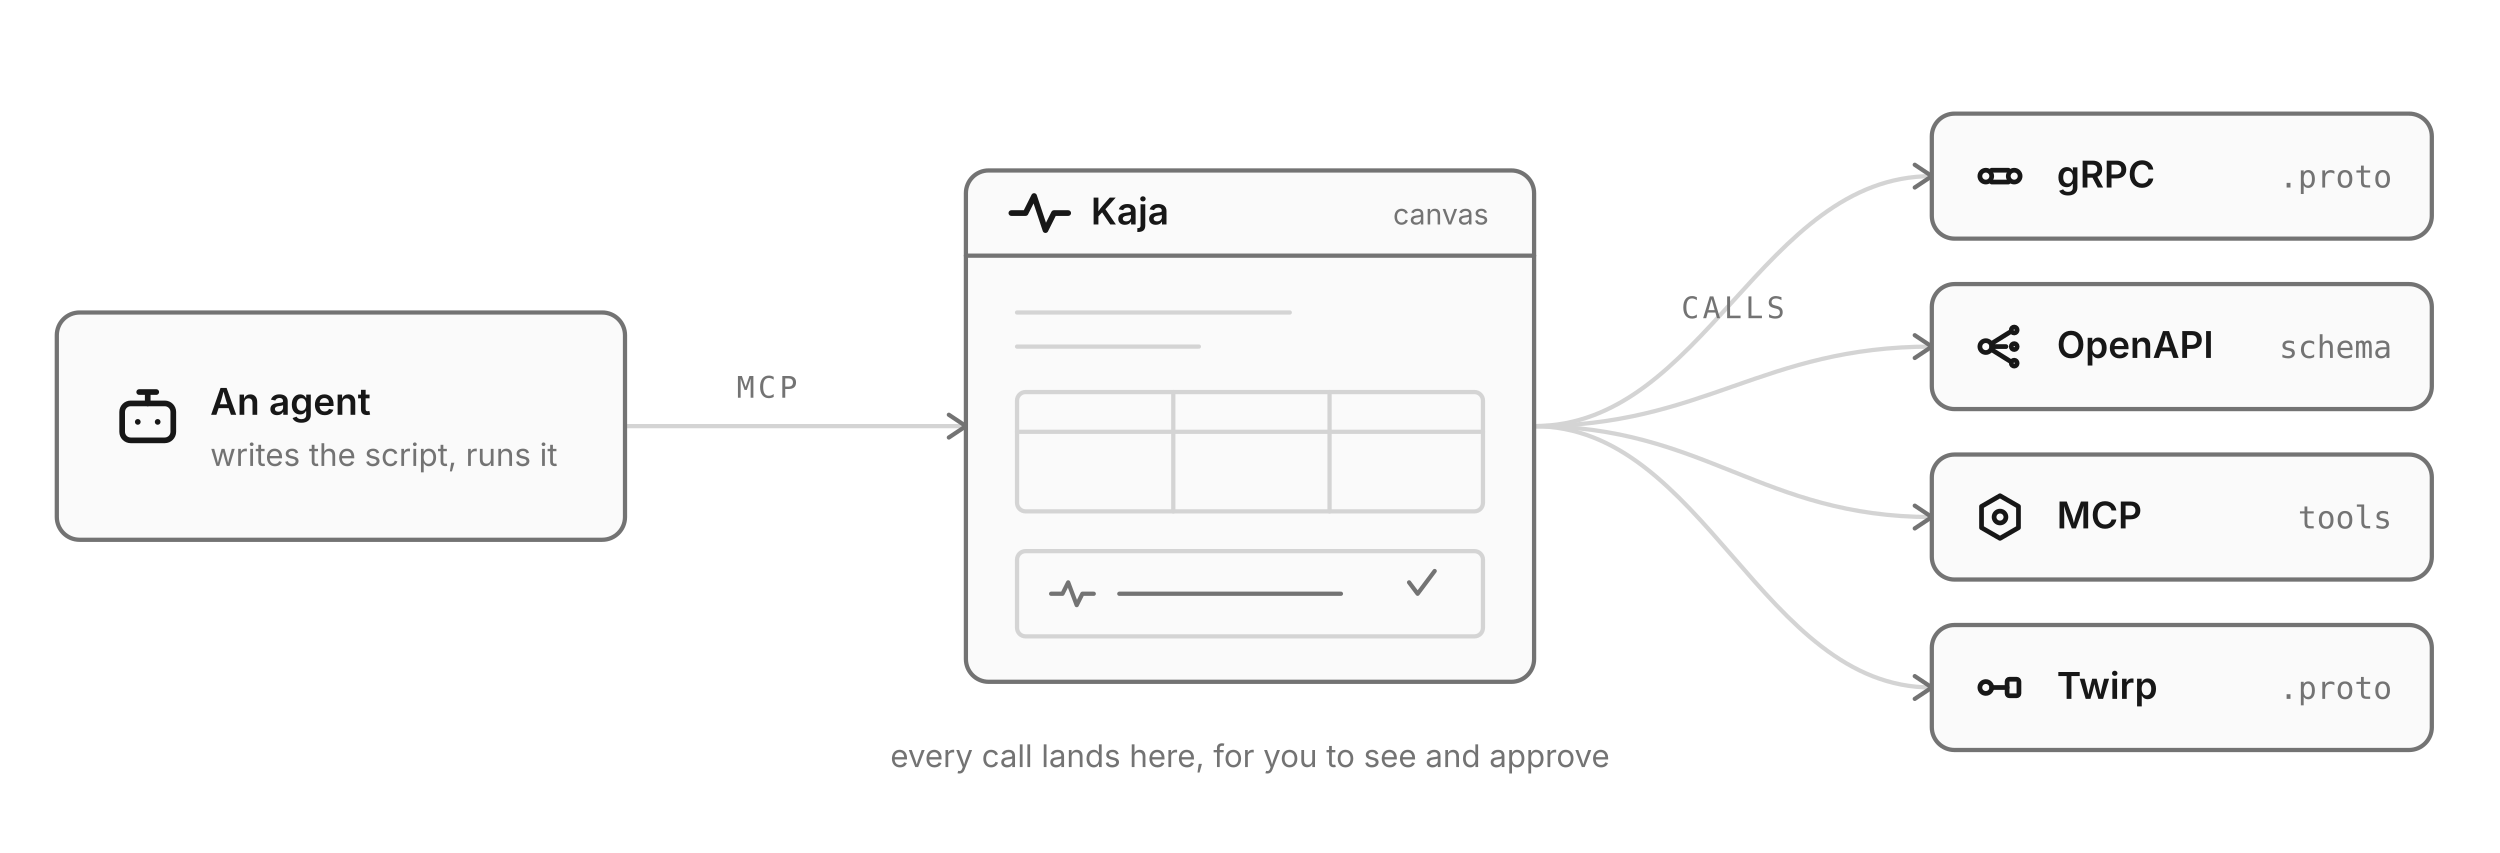
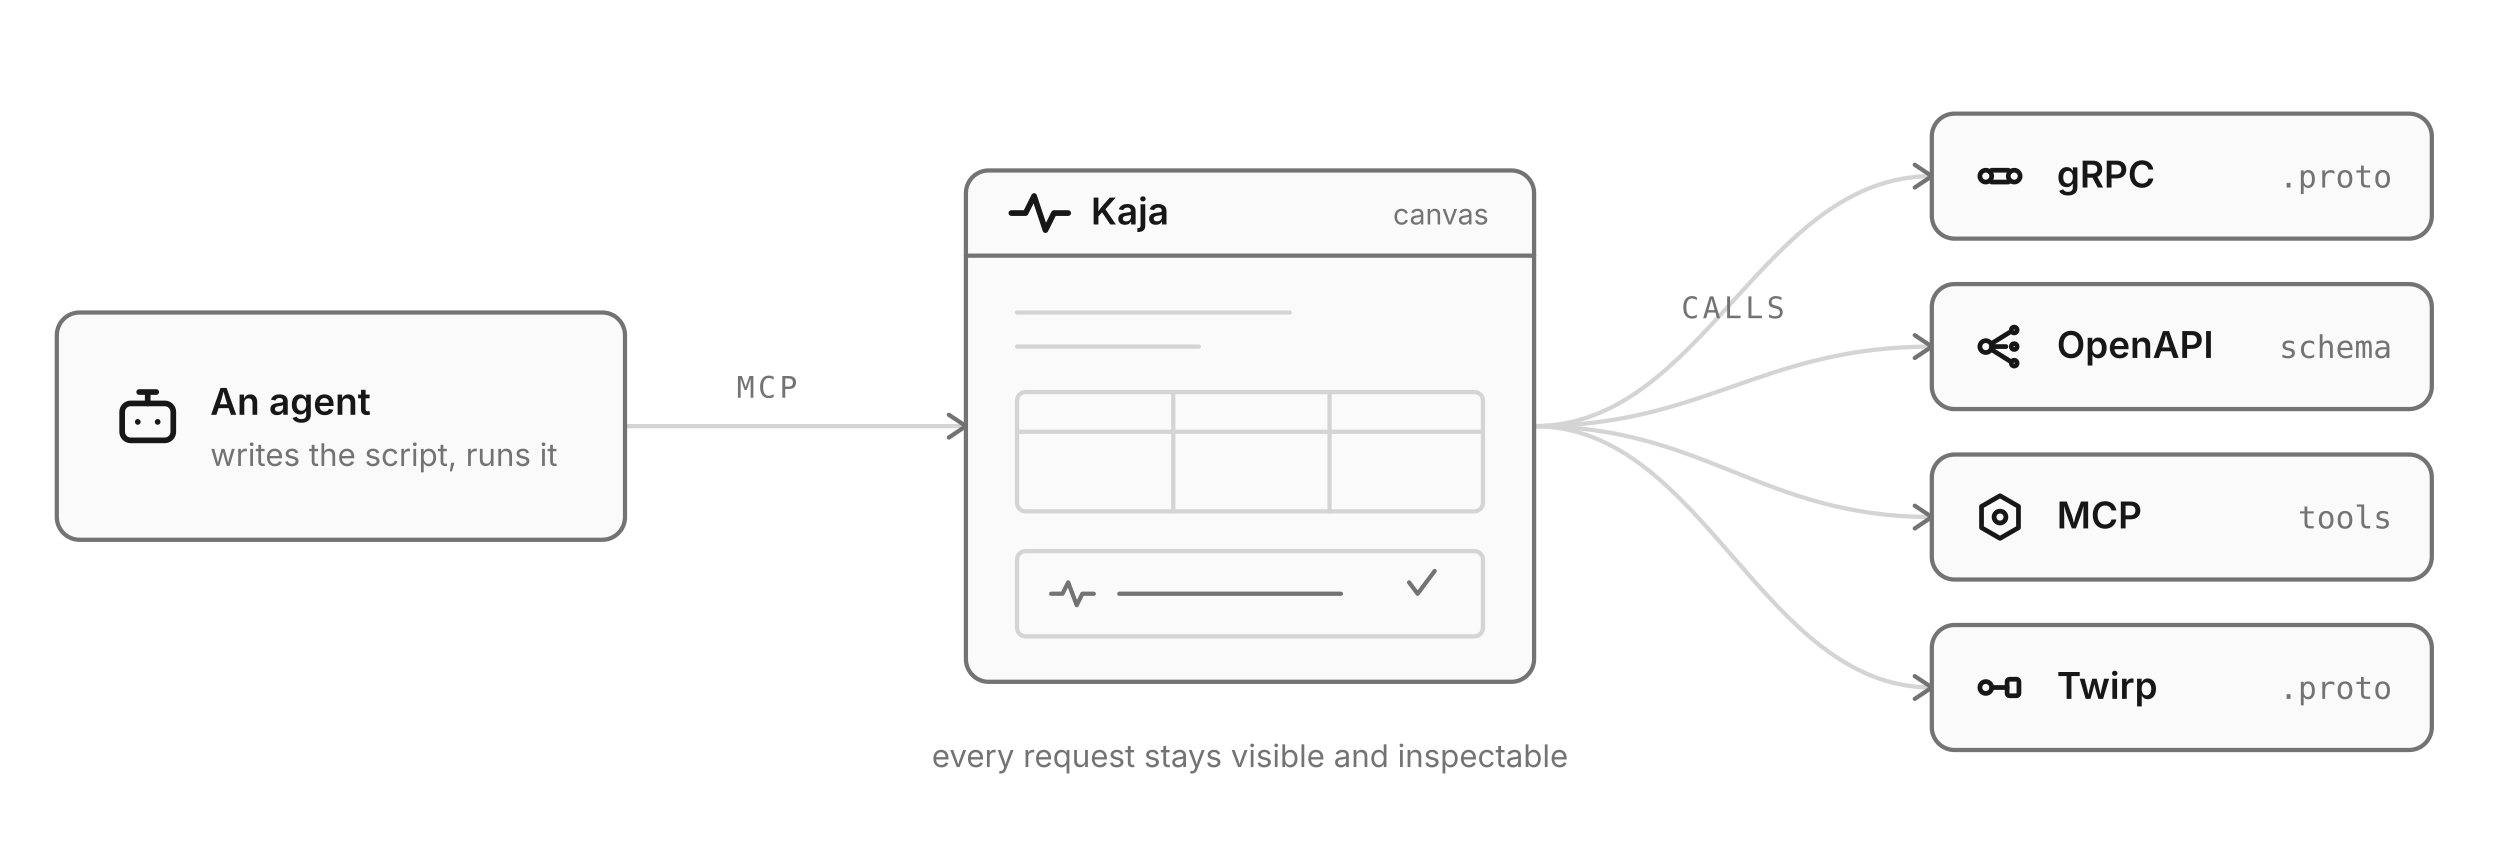
<svg xmlns="http://www.w3.org/2000/svg" viewBox="0 0 880 300" width="880" height="300" role="img" aria-label="An agent writes and runs a script over MCP; every call it makes lands on Kaja's canvas, and Kaja speaks gRPC, OpenAPI, MCP and Twirp to your apps." fill="none" stroke-linecap="round" stroke-linejoin="round">
  <style>
    .node { fill: #fafafa; stroke: #737373; }
    .frame { stroke: #737373; }
    .wire { stroke: #d4d4d4; }
    .ink { stroke: #171717; }
    .name { fill: #171717; font: 600 13px system-ui, -apple-system, "Segoe UI", sans-serif; }
    .said { fill: #737373; font: 400 11px system-ui, -apple-system, "Segoe UI", sans-serif; }
    .small { fill: #737373; font: 400 10px system-ui, -apple-system, "Segoe UI", sans-serif; }
    .kind { fill: #737373; font: 400 11px ui-monospace, SFMono-Regular, Menlo, monospace; }
    .said-wire { fill: #737373; font: 400 10.5px ui-monospace, SFMono-Regular, Menlo, monospace; letter-spacing: 1.2px; }

    @media (prefers-color-scheme: dark) {
      .node { fill: #171717; stroke: #a3a3a3; }
      .frame { stroke: #a3a3a3; }
      .wire { stroke: #3a3a3a; }
      .ink { stroke: #fafafa; }
      .name { fill: #fafafa; }
      .said, .small, .kind, .said-wire { fill: #a3a3a3; }
    }
  </style>
  <g class="wire" stroke-width="1.5">
    <path d="M540 150 C 600 150, 620 62, 680 62" />
    <path d="M540 150 C 600 150, 620 122, 680 122" />
    <path d="M540 150 C 600 150, 620 182, 680 182" />
    <path d="M540 150 C 600 150, 620 242, 680 242" />
    <path d="M220 150 H 340" />
  </g>
  <g class="frame" stroke-width="1.5">
    <path d="M334 146l6 4-6 4M674 58l6 4-6 4M674 118l6 4-6 4M674 178l6 4-6 4M674 238l6 4-6 4" />
  </g>
  <text class="said-wire" x="270" y="140" text-anchor="middle">MCP</text>
  <text class="said-wire" x="610" y="112" text-anchor="middle">CALLS</text>
  <rect class="node" x="20" y="110" width="200" height="80" rx="8" stroke-width="1.5" />
  <g class="ink" stroke-width="2" transform="translate(40 134)">
    <rect x="3" y="8" width="18" height="13" rx="3" />
    <path d="M12 8V4M9 4h6" />
    <path d="M8.5 14.5v.01M15.5 14.5v.01" />
  </g>
  <text class="name" x="74" y="146">An agent</text>
  <text class="said" x="74" y="164">writes the script, runs it</text>
  <rect class="node" x="340" y="60" width="200" height="180" rx="8" stroke-width="1.5" />
  <path class="frame" stroke-width="1.5" d="M340 90h200" />
  <path class="ink" stroke-width="2" d="M356 75h5l3-6 4 12 3-6h5" />
  <text class="name" x="384" y="79">Kaja</text>
  <text class="small" x="524" y="79" text-anchor="end">canvas</text>
  <g class="wire" stroke-width="1.5">
    <path d="M358 110h96M358 122h64" />
    <rect x="358" y="138" width="164" height="42" rx="3" />
    <path d="M358 152h164M413 138v42M468 138v42" />
    <rect x="358" y="194" width="164" height="30" rx="3" />
  </g>
  <g class="frame" stroke-width="1.5">
    <path d="M370 209h4l2-4 3 8 2-4h4" />
    <path d="M394 209h78" />
    <path d="M496 205l3 4 6-8" />
  </g>
-   <text class="said" x="440" y="270" text-anchor="middle">every call lands here, for you to see and approve</text>
+   <text class="said" x="440" y="270" text-anchor="middle">every request stays visible and inspectable</text>
  <rect class="node" x="680" y="40" width="176" height="44" rx="8" stroke-width="1.5" />
  <g class="ink" stroke-width="2" transform="translate(694 52) scale(0.8333)">
    <circle cx="6" cy="12" r="2.5" />
    <circle cx="18" cy="12" r="2.5" />
    <path d="M8.5 9.5h7M8.5 14.5h7" />
  </g>
  <text class="name" x="724" y="66">gRPC</text>
  <text class="kind" x="842" y="66" text-anchor="end">.proto</text>
  <rect class="node" x="680" y="100" width="176" height="44" rx="8" stroke-width="1.5" />
  <g class="ink" stroke-width="2" transform="translate(694 112) scale(0.8333)">
    <circle cx="6" cy="12" r="2.5" />
    <path d="M8.5 12h6M8.3 10.8 16 6M8.3 13.2 16 18" />
    <circle cx="18" cy="12" r="1.25" />
    <circle cx="18" cy="5" r="1.25" />
    <circle cx="18" cy="19" r="1.25" />
  </g>
  <text class="name" x="724" y="126">OpenAPI</text>
  <text class="kind" x="842" y="126" text-anchor="end">schema</text>
  <rect class="node" x="680" y="160" width="176" height="44" rx="8" stroke-width="1.5" />
  <g class="ink" stroke-width="2" transform="translate(694 172) scale(0.8333)">
    <path d="M12 3l7.8 4.5v9L12 21l-7.8-4.5v-9z" />
    <circle cx="12" cy="12" r="2.5" />
  </g>
  <text class="name" x="724" y="186">MCP</text>
  <text class="kind" x="842" y="186" text-anchor="end">tools</text>
  <rect class="node" x="680" y="220" width="176" height="44" rx="8" stroke-width="1.5" />
  <g class="ink" stroke-width="2" transform="translate(694 232) scale(0.8333)">
    <circle cx="6" cy="12" r="2.5" />
    <path d="M8.5 12H15" />
    <rect x="15" y="8.5" width="5" height="7" rx="1" />
  </g>
  <text class="name" x="724" y="246">Twirp</text>
  <text class="kind" x="842" y="246" text-anchor="end">.proto</text>
</svg>
